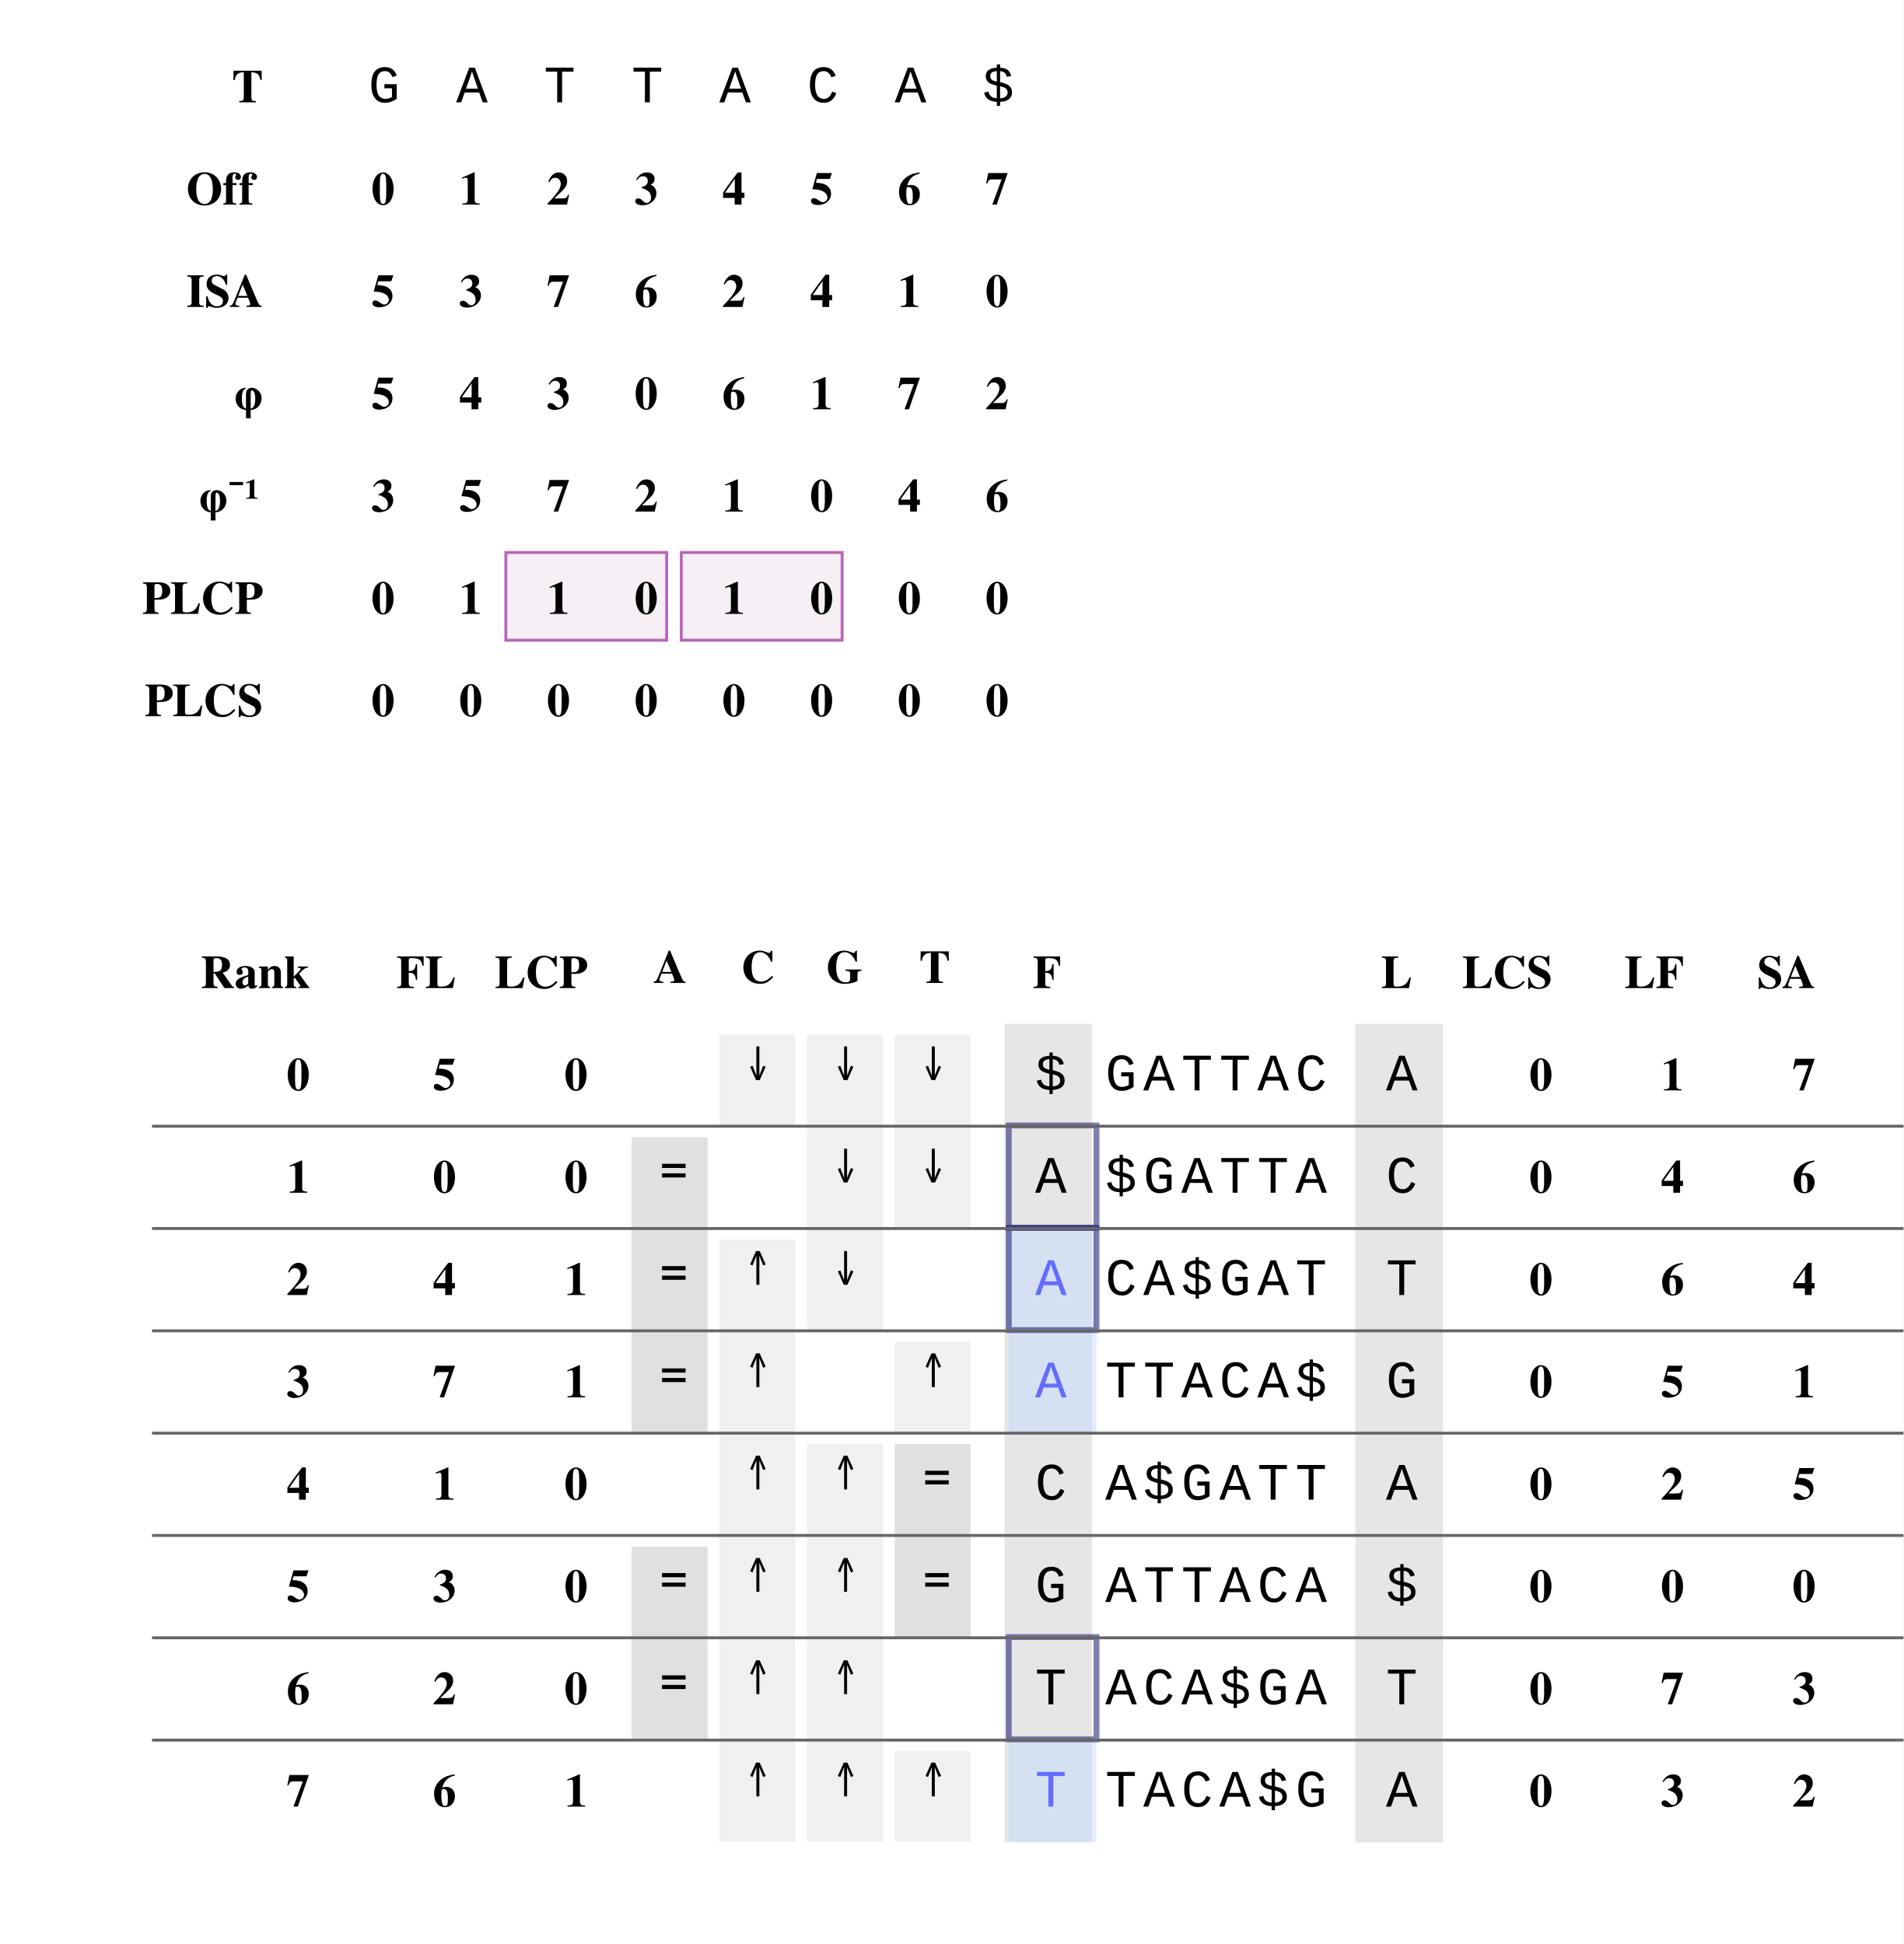
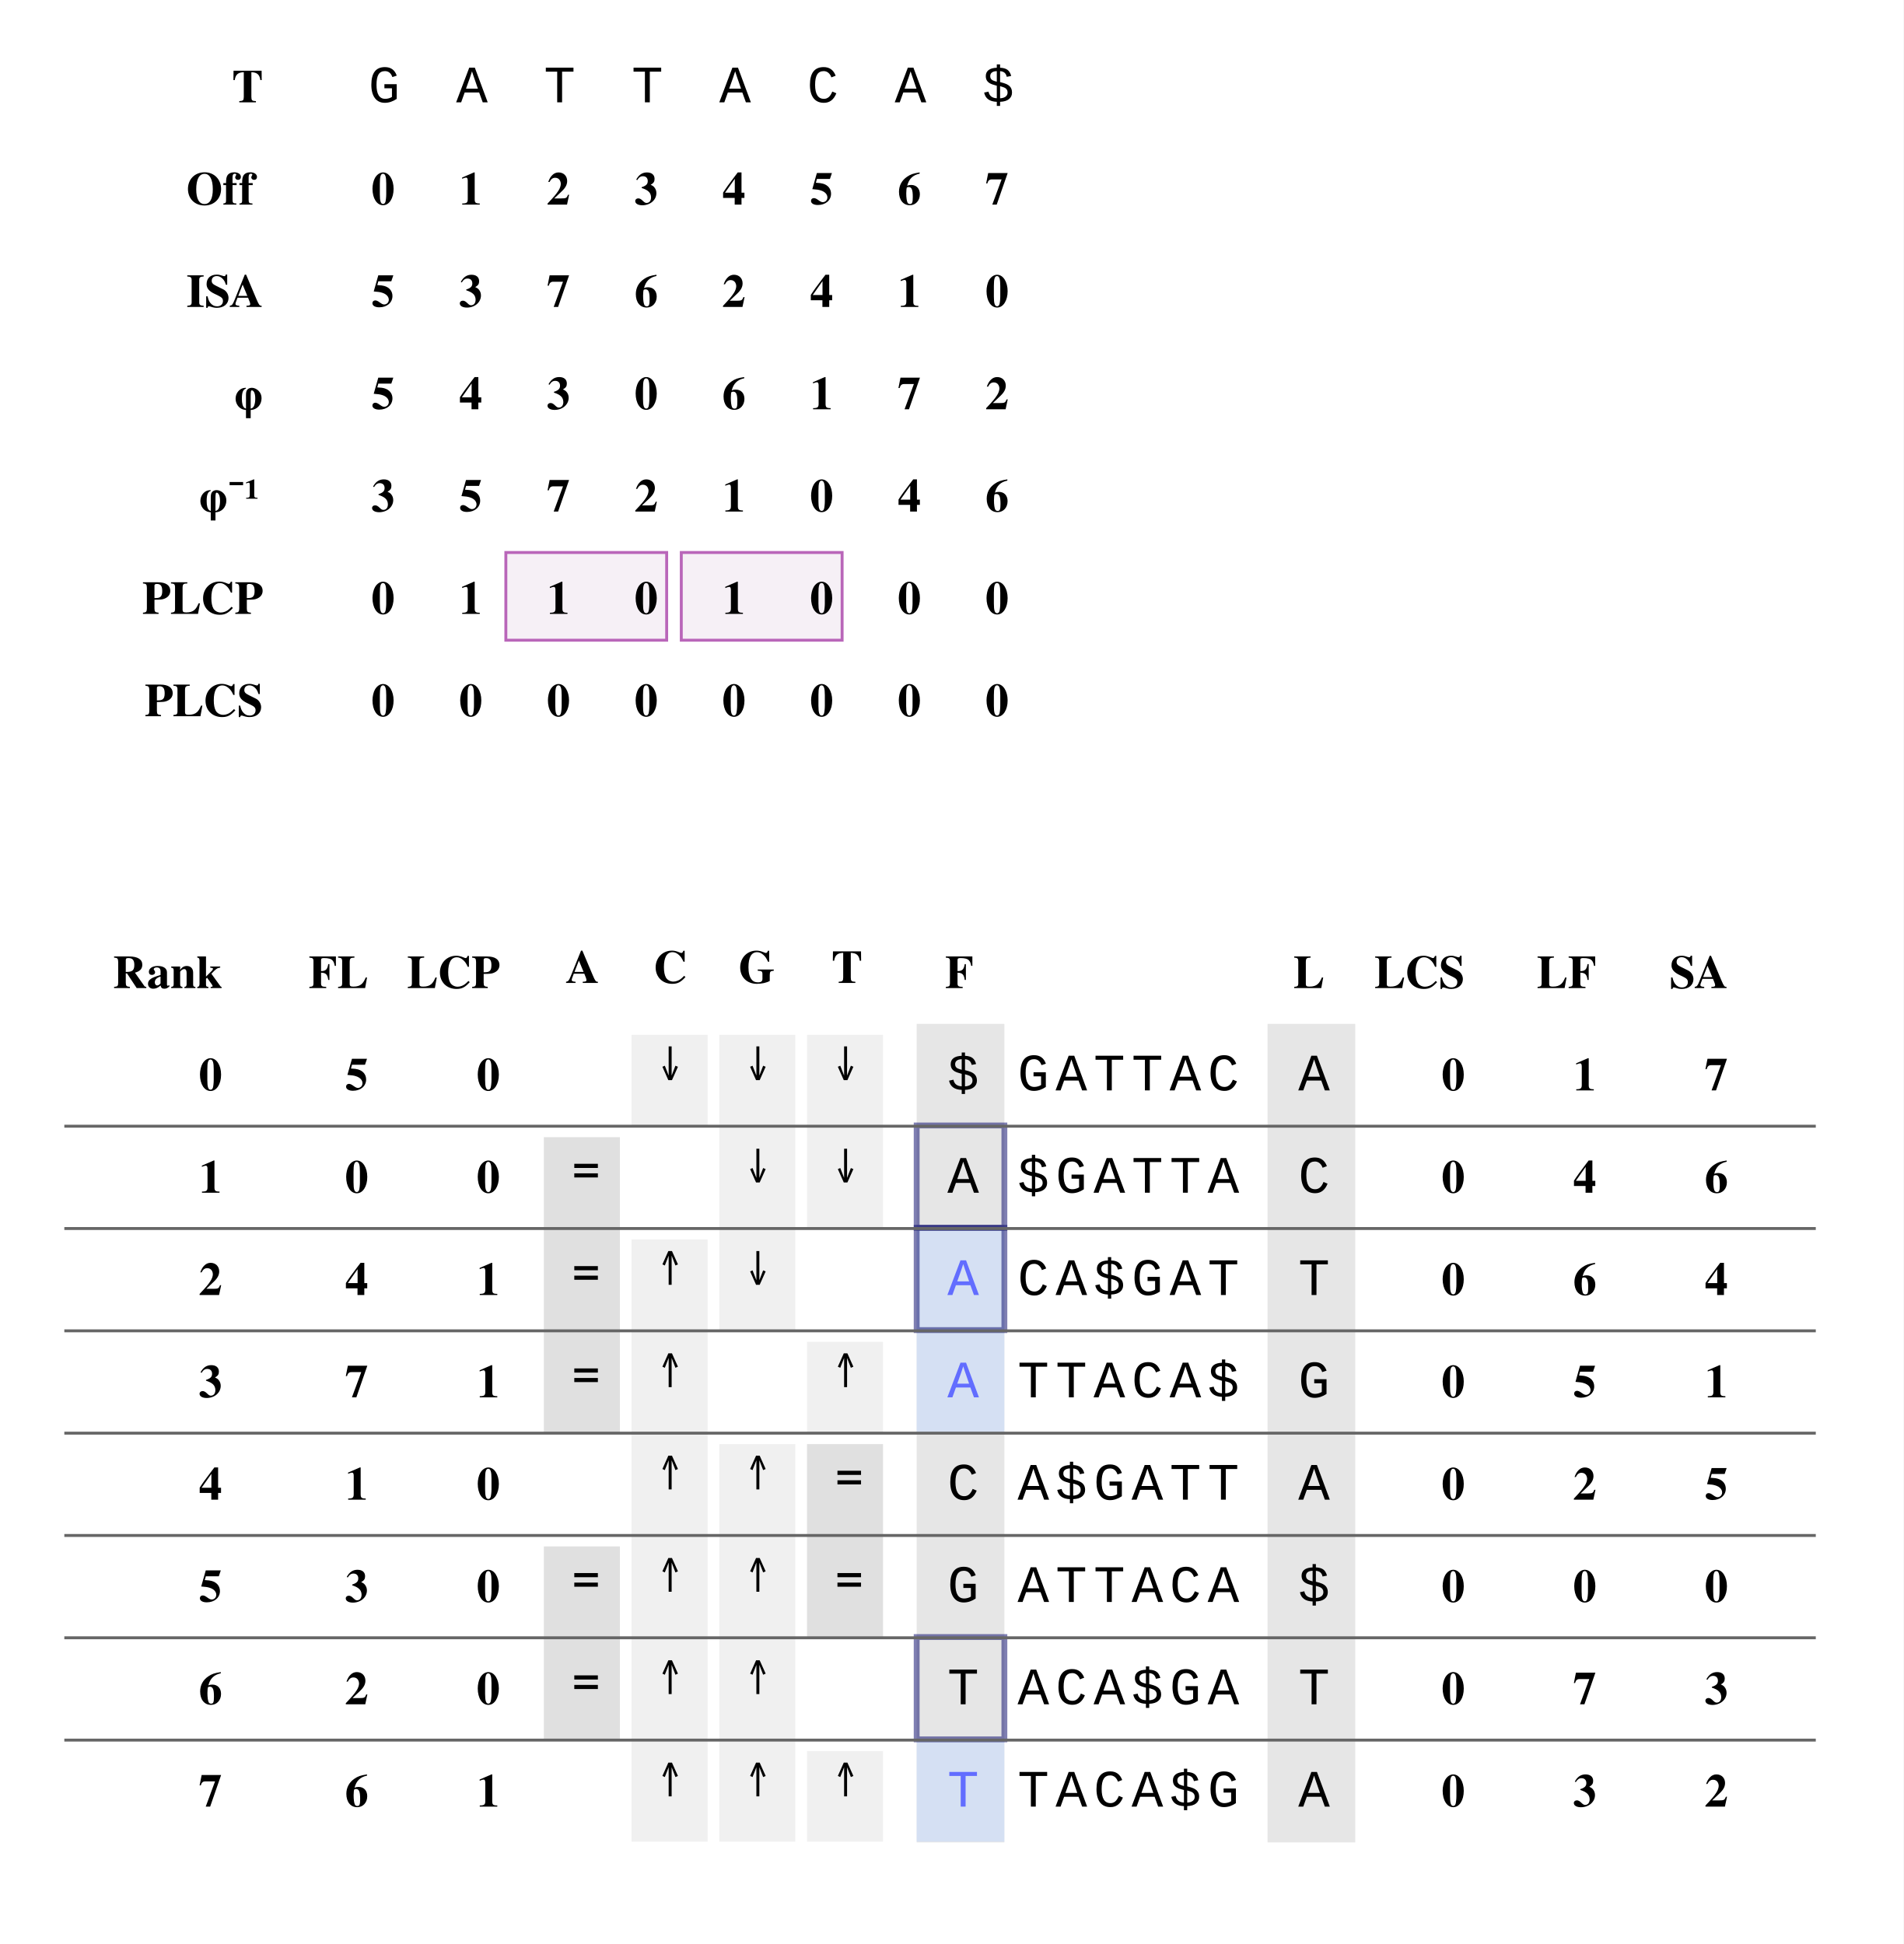
<svg xmlns="http://www.w3.org/2000/svg" width="651.0" height="665">
  <rect width="651.0" height="665" fill="#ffffff" />
  <defs>
    <style>
                .monospace { font-family: 'Courier New', monospace; font-size: 18px; }
                .label { font-family: 'Times', sans-serif; font-size: 16px; font-weight: bold; }
                .f-column { fill: #e6e6e6; stroke: none; }
                .l-column { fill: #e6e6e6; stroke: none; }
                .blue-highlight { fill: #c3d9ff; stroke: none; opacity: 0.5; }
                .blue-outline { fill: none; stroke: #000066; stroke-width: 2; opacity: 0.5; }
                .red-highlight { fill: #ffc3c3; stroke: none; opacity: 0.5; }
                .green-highlight { fill: #c3ffc3; stroke: none; opacity: 0.5; }
                .red-outline { fill: none; stroke: #660000; stroke-width: 2; opacity: 0.5; }
                .plum-highlight { fill: #f0e6f0; stroke: #8b008b; stroke-width: 1; opacity: 0.6; }
                .teal-highlight { fill: #d3f3f9; stroke: #006666; stroke-width: 1; opacity: 0.6; }
                .medgray-highlight { fill: #e0e0e0; stroke: none; }
                .lightgray-highlight { fill: #f0f0f0; stroke: none; }
                .bwt-separator { stroke: #666; stroke-width: 1; fill: none; }
                .arrow { stroke: #333; stroke-width: 2; fill: none; }
                .arrow-label { font-family: 'Courier New', monospace; font-size: 14px; font-weight: bold; }
                </style>
  </defs>
  <g id="T">
    <text x="90" y="35" class="label" text-anchor="end">T</text>
    <text x="126.0" y="35" class="monospace">G</text>
    <text x="156.0" y="35" class="monospace">A</text>
    <text x="186.0" y="35" class="monospace">T</text>
    <text x="216.0" y="35" class="monospace">T</text>
    <text x="246.0" y="35" class="monospace">A</text>
    <text x="276.0" y="35" class="monospace">C</text>
    <text x="306.0" y="35" class="monospace">A</text>
    <text x="336.0" y="35" class="monospace">$</text>
  </g>
  <g id="Offset">
    <text x="87.0" y="70" class="label" text-anchor="end">Off</text>
    <text x="135.0" y="70" class="label" text-anchor="end">0</text>
    <text x="165.0" y="70" class="label" text-anchor="end">1</text>
    <text x="195.0" y="70" class="label" text-anchor="end">2</text>
    <text x="225.0" y="70" class="label" text-anchor="end">3</text>
    <text x="255.0" y="70" class="label" text-anchor="end">4</text>
    <text x="285.0" y="70" class="label" text-anchor="end">5</text>
    <text x="315.0" y="70" class="label" text-anchor="end">6</text>
    <text x="345.0" y="70" class="label" text-anchor="end">7</text>
  </g>
  <g id="ISA">
    <text x="90" y="105" class="label" text-anchor="end">ISA</text>
    <text x="135.0" y="105" class="label" text-anchor="end">5</text>
    <text x="165.0" y="105" class="label" text-anchor="end">3</text>
    <text x="195.0" y="105" class="label" text-anchor="end">7</text>
    <text x="225.0" y="105" class="label" text-anchor="end">6</text>
    <text x="255.0" y="105" class="label" text-anchor="end">2</text>
    <text x="285.0" y="105" class="label" text-anchor="end">4</text>
    <text x="315.0" y="105" class="label" text-anchor="end">1</text>
    <text x="345.0" y="105" class="label" text-anchor="end">0</text>
  </g>
  <g id="Phi">
    <g id="PhiRects">
  </g>
    <g id="PhiVals">
      <text x="90" y="140" class="label" text-anchor="end">φ</text>
      <text x="135.0" y="140" class="label" text-anchor="end">5</text>
      <text x="165.0" y="140" class="label" text-anchor="end">4</text>
      <text x="195.0" y="140" class="label" text-anchor="end">3</text>
      <text x="225.0" y="140" class="label" text-anchor="end">0</text>
      <text x="255.0" y="140" class="label" text-anchor="end">6</text>
      <text x="285.0" y="140" class="label" text-anchor="end">1</text>
      <text x="315.0" y="140" class="label" text-anchor="end">7</text>
      <text x="345.0" y="140" class="label" text-anchor="end">2</text>
    </g>
  </g>
  <g id="PhiInv">
    <g id="PhiInvRects">
  </g>
    <g id="PhiInvVals">
      <text x="88.5" y="175" class="label" text-anchor="end">φ⁻¹</text>
      <text x="135.0" y="175" class="label" text-anchor="end">3</text>
      <text x="165.0" y="175" class="label" text-anchor="end">5</text>
      <text x="195.0" y="175" class="label" text-anchor="end">7</text>
      <text x="225.0" y="175" class="label" text-anchor="end">2</text>
      <text x="255.0" y="175" class="label" text-anchor="end">1</text>
      <text x="285.0" y="175" class="label" text-anchor="end">0</text>
      <text x="315.0" y="175" class="label" text-anchor="end">4</text>
      <text x="345.0" y="175" class="label" text-anchor="end">6</text>
    </g>
  </g>
  <g id="PLCP">
    <g id="PLCPrects">
      <rect x="173.0" y="189.0" width="55" height="30" class="plum-highlight" />
      <rect x="233.0" y="189.0" width="55" height="30" class="plum-highlight" />
    </g>
    <g id="PLCPvals">
      <text x="90" y="210" class="label" text-anchor="end">PLCP</text>
      <text x="135.0" y="210" class="label" text-anchor="end">0</text>
      <text x="165.0" y="210" class="label" text-anchor="end">1</text>
      <text x="195.0" y="210" class="label" text-anchor="end">1</text>
      <text x="225.0" y="210" class="label" text-anchor="end">0</text>
      <text x="255.0" y="210" class="label" text-anchor="end">1</text>
      <text x="285.0" y="210" class="label" text-anchor="end">0</text>
      <text x="315.0" y="210" class="label" text-anchor="end">0</text>
      <text x="345.0" y="210" class="label" text-anchor="end">0</text>
    </g>
  </g>
  <g id="PLCS">
    <g id="PLCSrect">
  </g>
    <g id="PLCSvals">
      <text x="90" y="245" class="label" text-anchor="end">PLCS</text>
      <text x="135.0" y="245" class="label" text-anchor="end">0</text>
      <text x="165.0" y="245" class="label" text-anchor="end">0</text>
      <text x="195.0" y="245" class="label" text-anchor="end">0</text>
      <text x="225.0" y="245" class="label" text-anchor="end">0</text>
      <text x="255.0" y="245" class="label" text-anchor="end">0</text>
      <text x="285.0" y="245" class="label" text-anchor="end">0</text>
      <text x="315.0" y="245" class="label" text-anchor="end">0</text>
      <text x="345.0" y="245" class="label" text-anchor="end">0</text>
    </g>
  </g>
  <g id="SA">
-     <text x="621.0" y="338.0" class="label" text-anchor="end">SA</text>
-     <text x="621.0" y="373.0" class="label" text-anchor="end">7</text>
-     <text x="621.0" y="408.0" class="label" text-anchor="end">6</text>
-     <text x="621.0" y="443.0" class="label" text-anchor="end">4</text>
-     <text x="621.0" y="478.0" class="label" text-anchor="end">1</text>
-     <text x="621.0" y="513.0" class="label" text-anchor="end">5</text>
-     <text x="621.0" y="548.0" class="label" text-anchor="end">0</text>
-     <text x="621.0" y="583.0" class="label" text-anchor="end">3</text>
-     <text x="621.0" y="618.0" class="label" text-anchor="end">2</text>
+     <text x="591.0" y="338.0" class="label" text-anchor="end">SA</text>
+     <text x="591.0" y="373.0" class="label" text-anchor="end">7</text>
+     <text x="591.0" y="408.0" class="label" text-anchor="end">6</text>
+     <text x="591.0" y="443.0" class="label" text-anchor="end">4</text>
+     <text x="591.0" y="478.0" class="label" text-anchor="end">1</text>
+     <text x="591.0" y="513.0" class="label" text-anchor="end">5</text>
+     <text x="591.0" y="548.0" class="label" text-anchor="end">0</text>
+     <text x="591.0" y="583.0" class="label" text-anchor="end">3</text>
+     <text x="591.0" y="618.0" class="label" text-anchor="end">2</text>
  </g>
  <g id="LF">
    <g id="LFrects">
  </g>
    <g id="LF">
-       <text x="576.0" y="338.0" class="label" text-anchor="end">LF</text>
-       <text x="576.0" y="373.0" class="label" text-anchor="end">1</text>
-       <text x="576.0" y="408.0" class="label" text-anchor="end">4</text>
-       <text x="576.0" y="443.0" class="label" text-anchor="end">6</text>
-       <text x="576.0" y="478.0" class="label" text-anchor="end">5</text>
-       <text x="576.0" y="513.0" class="label" text-anchor="end">2</text>
-       <text x="576.0" y="548.0" class="label" text-anchor="end">0</text>
-       <text x="576.0" y="583.0" class="label" text-anchor="end">7</text>
-       <text x="576.0" y="618.0" class="label" text-anchor="end">3</text>
+       <text x="546.0" y="338.0" class="label" text-anchor="end">LF</text>
+       <text x="546.0" y="373.0" class="label" text-anchor="end">1</text>
+       <text x="546.0" y="408.0" class="label" text-anchor="end">4</text>
+       <text x="546.0" y="443.0" class="label" text-anchor="end">6</text>
+       <text x="546.0" y="478.0" class="label" text-anchor="end">5</text>
+       <text x="546.0" y="513.0" class="label" text-anchor="end">2</text>
+       <text x="546.0" y="548.0" class="label" text-anchor="end">0</text>
+       <text x="546.0" y="583.0" class="label" text-anchor="end">7</text>
+       <text x="546.0" y="618.0" class="label" text-anchor="end">3</text>
    </g>
  </g>
  <g id="LCS">
    <g id="LCSvals">
-       <text x="531.0" y="338.0" class="label" text-anchor="end">LCS</text>
-       <text x="531.0" y="373.0" class="label" text-anchor="end">0</text>
-       <text x="531.0" y="408.0" class="label" text-anchor="end">0</text>
-       <text x="531.0" y="443.0" class="label" text-anchor="end">0</text>
-       <text x="531.0" y="478.0" class="label" text-anchor="end">0</text>
-       <text x="531.0" y="513.0" class="label" text-anchor="end">0</text>
-       <text x="531.0" y="548.0" class="label" text-anchor="end">0</text>
-       <text x="531.0" y="583.0" class="label" text-anchor="end">0</text>
-       <text x="531.0" y="618.0" class="label" text-anchor="end">0</text>
+       <text x="501.0" y="338.0" class="label" text-anchor="end">LCS</text>
+       <text x="501.0" y="373.0" class="label" text-anchor="end">0</text>
+       <text x="501.0" y="408.0" class="label" text-anchor="end">0</text>
+       <text x="501.0" y="443.0" class="label" text-anchor="end">0</text>
+       <text x="501.0" y="478.0" class="label" text-anchor="end">0</text>
+       <text x="501.0" y="513.0" class="label" text-anchor="end">0</text>
+       <text x="501.0" y="548.0" class="label" text-anchor="end">0</text>
+       <text x="501.0" y="583.0" class="label" text-anchor="end">0</text>
+       <text x="501.0" y="618.0" class="label" text-anchor="end">0</text>
    </g>
  </g>
  <g id="L">
-     <rect x="463.5" y="350.25" width="30" height="280" class="l-column" />
-     <text x="483.0" y="338.0" class="label" text-anchor="end">L</text>
-     <text x="474.0" y="373.0" class="monospace" fill="black">A</text>
-     <text x="474.0" y="408.0" class="monospace" fill="black">C</text>
-     <text x="474.0" y="443.0" class="monospace" fill="black">T</text>
-     <text x="474.0" y="478.0" class="monospace" fill="black">G</text>
-     <text x="474.0" y="513.0" class="monospace" fill="black">A</text>
-     <text x="474.0" y="548.0" class="monospace" fill="black">$</text>
-     <text x="474.0" y="583.0" class="monospace" fill="black">T</text>
-     <text x="474.0" y="618.0" class="monospace" fill="black">A</text>
+     <rect x="433.5" y="350.25" width="30" height="280" class="l-column" />
+     <text x="453.0" y="338.0" class="label" text-anchor="end">L</text>
+     <text x="444.0" y="373.0" class="monospace" fill="black">A</text>
+     <text x="444.0" y="408.0" class="monospace" fill="black">C</text>
+     <text x="444.0" y="443.0" class="monospace" fill="black">T</text>
+     <text x="444.0" y="478.0" class="monospace" fill="black">G</text>
+     <text x="444.0" y="513.0" class="monospace" fill="black">A</text>
+     <text x="444.0" y="548.0" class="monospace" fill="black">$</text>
+     <text x="444.0" y="583.0" class="monospace" fill="black">T</text>
+     <text x="444.0" y="618.0" class="monospace" fill="black">A</text>
  </g>
  <g id="BWM">
    <g id="BWMCol0">
-       <text x="348.0" y="373.0" class="monospace" fill="black">$</text>
-       <text x="348.0" y="408.0" class="monospace" fill="black">A</text>
-       <text x="348.0" y="443.0" class="monospace" fill="blue">A</text>
-       <text x="348.0" y="478.0" class="monospace" fill="blue">A</text>
-       <text x="348.0" y="513.0" class="monospace" fill="black">C</text>
-       <text x="348.0" y="548.0" class="monospace" fill="black">G</text>
-       <text x="348.0" y="583.0" class="monospace" fill="black">T</text>
-       <text x="348.0" y="618.0" class="monospace" fill="blue">T</text>
+       <text x="318.0" y="373.0" class="monospace" fill="black">$</text>
+       <text x="318.0" y="408.0" class="monospace" fill="black">A</text>
+       <text x="318.0" y="443.0" class="monospace" fill="blue">A</text>
+       <text x="318.0" y="478.0" class="monospace" fill="blue">A</text>
+       <text x="318.0" y="513.0" class="monospace" fill="black">C</text>
+       <text x="318.0" y="548.0" class="monospace" fill="black">G</text>
+       <text x="318.0" y="583.0" class="monospace" fill="black">T</text>
+       <text x="318.0" y="618.0" class="monospace" fill="blue">T</text>
    </g>
    <g id="BWMCol1">
-       <text x="378.0" y="373.0" class="monospace" fill="black">G</text>
-       <text x="378.0" y="408.0" class="monospace" fill="black">$</text>
-       <text x="378.0" y="443.0" class="monospace" fill="black">C</text>
-       <text x="378.0" y="478.0" class="monospace" fill="black">T</text>
-       <text x="378.0" y="513.0" class="monospace" fill="black">A</text>
-       <text x="378.0" y="548.0" class="monospace" fill="black">A</text>
-       <text x="378.0" y="583.0" class="monospace" fill="black">A</text>
-       <text x="378.0" y="618.0" class="monospace" fill="black">T</text>
+       <text x="348.0" y="373.0" class="monospace" fill="black">G</text>
+       <text x="348.0" y="408.0" class="monospace" fill="black">$</text>
+       <text x="348.0" y="443.0" class="monospace" fill="black">C</text>
+       <text x="348.0" y="478.0" class="monospace" fill="black">T</text>
+       <text x="348.0" y="513.0" class="monospace" fill="black">A</text>
+       <text x="348.0" y="548.0" class="monospace" fill="black">A</text>
+       <text x="348.0" y="583.0" class="monospace" fill="black">A</text>
+       <text x="348.0" y="618.0" class="monospace" fill="black">T</text>
    </g>
    <g id="BWMCol2">
-       <text x="391.0" y="373.0" class="monospace" fill="black">A</text>
-       <text x="391.0" y="408.0" class="monospace" fill="black">G</text>
-       <text x="391.0" y="443.0" class="monospace" fill="black">A</text>
-       <text x="391.0" y="478.0" class="monospace" fill="black">T</text>
-       <text x="391.0" y="513.0" class="monospace" fill="black">$</text>
-       <text x="391.0" y="548.0" class="monospace" fill="black">T</text>
-       <text x="391.0" y="583.0" class="monospace" fill="black">C</text>
-       <text x="391.0" y="618.0" class="monospace" fill="black">A</text>
+       <text x="361.0" y="373.0" class="monospace" fill="black">A</text>
+       <text x="361.0" y="408.0" class="monospace" fill="black">G</text>
+       <text x="361.0" y="443.0" class="monospace" fill="black">A</text>
+       <text x="361.0" y="478.0" class="monospace" fill="black">T</text>
+       <text x="361.0" y="513.0" class="monospace" fill="black">$</text>
+       <text x="361.0" y="548.0" class="monospace" fill="black">T</text>
+       <text x="361.0" y="583.0" class="monospace" fill="black">C</text>
+       <text x="361.0" y="618.0" class="monospace" fill="black">A</text>
    </g>
    <g id="BWMCol3">
-       <text x="404.0" y="373.0" class="monospace" fill="black">T</text>
-       <text x="404.0" y="408.0" class="monospace" fill="black">A</text>
-       <text x="404.0" y="443.0" class="monospace" fill="black">$</text>
-       <text x="404.0" y="478.0" class="monospace" fill="black">A</text>
-       <text x="404.0" y="513.0" class="monospace" fill="black">G</text>
-       <text x="404.0" y="548.0" class="monospace" fill="black">T</text>
-       <text x="404.0" y="583.0" class="monospace" fill="black">A</text>
-       <text x="404.0" y="618.0" class="monospace" fill="black">C</text>
+       <text x="374.0" y="373.0" class="monospace" fill="black">T</text>
+       <text x="374.0" y="408.0" class="monospace" fill="black">A</text>
+       <text x="374.0" y="443.0" class="monospace" fill="black">$</text>
+       <text x="374.0" y="478.0" class="monospace" fill="black">A</text>
+       <text x="374.0" y="513.0" class="monospace" fill="black">G</text>
+       <text x="374.0" y="548.0" class="monospace" fill="black">T</text>
+       <text x="374.0" y="583.0" class="monospace" fill="black">A</text>
+       <text x="374.0" y="618.0" class="monospace" fill="black">C</text>
    </g>
    <g id="BWMCol4">
-       <text x="417.0" y="373.0" class="monospace" fill="black">T</text>
-       <text x="417.0" y="408.0" class="monospace" fill="black">T</text>
-       <text x="417.0" y="443.0" class="monospace" fill="black">G</text>
-       <text x="417.0" y="478.0" class="monospace" fill="black">C</text>
-       <text x="417.0" y="513.0" class="monospace" fill="black">A</text>
-       <text x="417.0" y="548.0" class="monospace" fill="black">A</text>
-       <text x="417.0" y="583.0" class="monospace" fill="black">$</text>
-       <text x="417.0" y="618.0" class="monospace" fill="black">A</text>
+       <text x="387.0" y="373.0" class="monospace" fill="black">T</text>
+       <text x="387.0" y="408.0" class="monospace" fill="black">T</text>
+       <text x="387.0" y="443.0" class="monospace" fill="black">G</text>
+       <text x="387.0" y="478.0" class="monospace" fill="black">C</text>
+       <text x="387.0" y="513.0" class="monospace" fill="black">A</text>
+       <text x="387.0" y="548.0" class="monospace" fill="black">A</text>
+       <text x="387.0" y="583.0" class="monospace" fill="black">$</text>
+       <text x="387.0" y="618.0" class="monospace" fill="black">A</text>
    </g>
    <g id="BWMCol5">
-       <text x="430.0" y="373.0" class="monospace" fill="black">A</text>
-       <text x="430.0" y="408.0" class="monospace" fill="black">T</text>
-       <text x="430.0" y="443.0" class="monospace" fill="black">A</text>
-       <text x="430.0" y="478.0" class="monospace" fill="black">A</text>
-       <text x="430.0" y="513.0" class="monospace" fill="black">T</text>
-       <text x="430.0" y="548.0" class="monospace" fill="black">C</text>
-       <text x="430.0" y="583.0" class="monospace" fill="black">G</text>
-       <text x="430.0" y="618.0" class="monospace" fill="black">$</text>
+       <text x="400.0" y="373.0" class="monospace" fill="black">A</text>
+       <text x="400.0" y="408.0" class="monospace" fill="black">T</text>
+       <text x="400.0" y="443.0" class="monospace" fill="black">A</text>
+       <text x="400.0" y="478.0" class="monospace" fill="black">A</text>
+       <text x="400.0" y="513.0" class="monospace" fill="black">T</text>
+       <text x="400.0" y="548.0" class="monospace" fill="black">C</text>
+       <text x="400.0" y="583.0" class="monospace" fill="black">G</text>
+       <text x="400.0" y="618.0" class="monospace" fill="black">$</text>
    </g>
    <g id="BWMCol6">
-       <text x="443.0" y="373.0" class="monospace" fill="black">C</text>
-       <text x="443.0" y="408.0" class="monospace" fill="black">A</text>
-       <text x="443.0" y="443.0" class="monospace" fill="black">T</text>
-       <text x="443.0" y="478.0" class="monospace" fill="black">$</text>
-       <text x="443.0" y="513.0" class="monospace" fill="black">T</text>
-       <text x="443.0" y="548.0" class="monospace" fill="black">A</text>
-       <text x="443.0" y="583.0" class="monospace" fill="black">A</text>
-       <text x="443.0" y="618.0" class="monospace" fill="black">G</text>
+       <text x="413.0" y="373.0" class="monospace" fill="black">C</text>
+       <text x="413.0" y="408.0" class="monospace" fill="black">A</text>
+       <text x="413.0" y="443.0" class="monospace" fill="black">T</text>
+       <text x="413.0" y="478.0" class="monospace" fill="black">$</text>
+       <text x="413.0" y="513.0" class="monospace" fill="black">T</text>
+       <text x="413.0" y="548.0" class="monospace" fill="black">A</text>
+       <text x="413.0" y="583.0" class="monospace" fill="black">A</text>
+       <text x="413.0" y="618.0" class="monospace" fill="black">G</text>
    </g>
  </g>
  <g id="LCSrects">
    <g id="LCSrect1">
  </g>
    <g id="LCSrect2">
  </g>
  </g>
  <g id="F">
-     <rect x="343.5" y="350.25" width="30" height="280" class="f-column" />
-     <text x="363.0" y="338.0" class="label" text-anchor="end">F</text>
-     <text x="354.0" y="373.0" class="monospace" fill="black">$</text>
-     <text x="354.0" y="408.0" class="monospace" fill="black">A</text>
-     <text x="354.0" y="443.0" class="monospace" fill="blue">A</text>
-     <text x="354.0" y="478.0" class="monospace" fill="blue">A</text>
-     <text x="354.0" y="513.0" class="monospace" fill="black">C</text>
-     <text x="354.0" y="548.0" class="monospace" fill="black">G</text>
-     <text x="354.0" y="583.0" class="monospace" fill="black">T</text>
-     <text x="354.0" y="618.0" class="monospace" fill="blue">T</text>
+     <rect x="313.5" y="350.25" width="30" height="280" class="f-column" />
+     <text x="333.0" y="338.0" class="label" text-anchor="end">F</text>
+     <text x="324.0" y="373.0" class="monospace" fill="black">$</text>
+     <text x="324.0" y="408.0" class="monospace" fill="black">A</text>
+     <text x="324.0" y="443.0" class="monospace" fill="blue">A</text>
+     <text x="324.0" y="478.0" class="monospace" fill="blue">A</text>
+     <text x="324.0" y="513.0" class="monospace" fill="black">C</text>
+     <text x="324.0" y="548.0" class="monospace" fill="black">G</text>
+     <text x="324.0" y="583.0" class="monospace" fill="black">T</text>
+     <text x="324.0" y="618.0" class="monospace" fill="blue">T</text>
  </g>
  <g id="LCP">
    <g id="LCPvals">
-       <text x="201.0" y="338.0" class="label" text-anchor="end">LCP</text>
-       <text x="201.0" y="373.0" class="label" text-anchor="end">0</text>
-       <text x="201.0" y="408.0" class="label" text-anchor="end">0</text>
-       <text x="201.0" y="443.0" class="label" text-anchor="end">1</text>
-       <text x="201.0" y="478.0" class="label" text-anchor="end">1</text>
-       <text x="201.0" y="513.0" class="label" text-anchor="end">0</text>
-       <text x="201.0" y="548.0" class="label" text-anchor="end">0</text>
-       <text x="201.0" y="583.0" class="label" text-anchor="end">0</text>
-       <text x="201.0" y="618.0" class="label" text-anchor="end">1</text>
+       <text x="171.0" y="338.0" class="label" text-anchor="end">LCP</text>
+       <text x="171.0" y="373.0" class="label" text-anchor="end">0</text>
+       <text x="171.0" y="408.0" class="label" text-anchor="end">0</text>
+       <text x="171.0" y="443.0" class="label" text-anchor="end">1</text>
+       <text x="171.0" y="478.0" class="label" text-anchor="end">1</text>
+       <text x="171.0" y="513.0" class="label" text-anchor="end">0</text>
+       <text x="171.0" y="548.0" class="label" text-anchor="end">0</text>
+       <text x="171.0" y="583.0" class="label" text-anchor="end">0</text>
+       <text x="171.0" y="618.0" class="label" text-anchor="end">1</text>
    </g>
  </g>
  <g id="LCPrects">
    <g id="LCPrect1">
-       <rect x="345.0" y="420" width="30" height="35" class="blue-highlight" />
-       <rect x="345.0" y="455" width="30" height="35" class="blue-highlight" />
-       <rect x="345.0" y="595" width="30" height="35" class="blue-highlight" />
+       <rect x="313.5" y="420" width="30" height="35" class="blue-highlight" />
+       <rect x="313.5" y="455" width="30" height="35" class="blue-highlight" />
+       <rect x="313.5" y="595" width="30" height="35" class="blue-highlight" />
    </g>
    <g id="LCPrect2">
-       <rect x="345.0" y="385" width="30" height="35" class="blue-outline" />
-       <rect x="345.0" y="420" width="30" height="35" class="blue-outline" />
-       <rect x="345.0" y="560" width="30" height="35" class="blue-outline" />
+       <rect x="313.5" y="385" width="30" height="35" class="blue-outline" />
+       <rect x="313.5" y="420" width="30" height="35" class="blue-outline" />
+       <rect x="313.5" y="560" width="30" height="35" class="blue-outline" />
    </g>
  </g>
  <g id="FL">
    <g id="FLrects">
  </g>
    <g id="FLvals">
-       <text x="156.0" y="338.0" class="label" text-anchor="end">FL</text>
-       <text x="156.0" y="373.0" class="label" text-anchor="end">5</text>
-       <text x="156.0" y="408.0" class="label" text-anchor="end">0</text>
-       <text x="156.0" y="443.0" class="label" text-anchor="end">4</text>
-       <text x="156.0" y="478.0" class="label" text-anchor="end">7</text>
-       <text x="156.0" y="513.0" class="label" text-anchor="end">1</text>
-       <text x="156.0" y="548.0" class="label" text-anchor="end">3</text>
-       <text x="156.0" y="583.0" class="label" text-anchor="end">2</text>
-       <text x="156.0" y="618.0" class="label" text-anchor="end">6</text>
+       <text x="126.0" y="338.0" class="label" text-anchor="end">FL</text>
+       <text x="126.0" y="373.0" class="label" text-anchor="end">5</text>
+       <text x="126.0" y="408.0" class="label" text-anchor="end">0</text>
+       <text x="126.0" y="443.0" class="label" text-anchor="end">4</text>
+       <text x="126.0" y="478.0" class="label" text-anchor="end">7</text>
+       <text x="126.0" y="513.0" class="label" text-anchor="end">1</text>
+       <text x="126.0" y="548.0" class="label" text-anchor="end">3</text>
+       <text x="126.0" y="583.0" class="label" text-anchor="end">2</text>
+       <text x="126.0" y="618.0" class="label" text-anchor="end">6</text>
    </g>
  </g>
  <g id="Rank">
-     <text x="106.0" y="338.0" class="label" text-anchor="end">Rank</text>
-     <text x="106.0" y="373.0" class="label" text-anchor="end">0</text>
-     <text x="106.0" y="408.0" class="label" text-anchor="end">1</text>
-     <text x="106.0" y="443.0" class="label" text-anchor="end">2</text>
-     <text x="106.0" y="478.0" class="label" text-anchor="end">3</text>
-     <text x="106.0" y="513.0" class="label" text-anchor="end">4</text>
-     <text x="106.0" y="548.0" class="label" text-anchor="end">5</text>
-     <text x="106.0" y="583.0" class="label" text-anchor="end">6</text>
-     <text x="106.0" y="618.0" class="label" text-anchor="end">7</text>
+     <text x="76.0" y="338.0" class="label" text-anchor="end">Rank</text>
+     <text x="76.0" y="373.0" class="label" text-anchor="end">0</text>
+     <text x="76.0" y="408.0" class="label" text-anchor="end">1</text>
+     <text x="76.0" y="443.0" class="label" text-anchor="end">2</text>
+     <text x="76.0" y="478.0" class="label" text-anchor="end">3</text>
+     <text x="76.0" y="513.0" class="label" text-anchor="end">4</text>
+     <text x="76.0" y="548.0" class="label" text-anchor="end">5</text>
+     <text x="76.0" y="583.0" class="label" text-anchor="end">6</text>
+     <text x="76.0" y="618.0" class="label" text-anchor="end">7</text>
  </g>
  <g id="Thresholds">
-     <text x="235.0" y="336.25" class="label" text-anchor="end">A</text>
-     <rect x="216.0" y="389.0" width="26" height="101" class="medgray-highlight" />
-     <rect x="216.0" y="529.0" width="26" height="66" class="medgray-highlight" />
-     <text x="235.0" y="369.5" class="label" text-anchor="end"> </text>
-     <text x="235.0" y="404.5" class="label" text-anchor="end">=</text>
-     <text x="235.0" y="439.5" class="label" text-anchor="end">=</text>
-     <text x="235.0" y="474.5" class="label" text-anchor="end">=</text>
-     <text x="235.0" y="509.5" class="label" text-anchor="end"> </text>
-     <text x="235.0" y="544.5" class="label" text-anchor="end">=</text>
-     <text x="235.0" y="579.5" class="label" text-anchor="end">=</text>
-     <text x="235.0" y="614.5" class="label" text-anchor="end"> </text>
-     <text x="265.0" y="336.25" class="label" text-anchor="end">C</text>
-     <rect x="246.0" y="354.0" width="26" height="31" class="lightgray-highlight" />
-     <rect x="246.0" y="424.0" width="26" height="206" class="lightgray-highlight" />
+     <text x="205.0" y="336.25" class="label" text-anchor="end">A</text>
+     <rect x="186.0" y="389.0" width="26" height="101" class="medgray-highlight" />
+     <rect x="186.0" y="529.0" width="26" height="66" class="medgray-highlight" />
+     <text x="205.0" y="369.5" class="label" text-anchor="end"> </text>
+     <text x="205.0" y="404.5" class="label" text-anchor="end">=</text>
+     <text x="205.0" y="439.5" class="label" text-anchor="end">=</text>
+     <text x="205.0" y="474.5" class="label" text-anchor="end">=</text>
+     <text x="205.0" y="509.5" class="label" text-anchor="end"> </text>
+     <text x="205.0" y="544.5" class="label" text-anchor="end">=</text>
+     <text x="205.0" y="579.5" class="label" text-anchor="end">=</text>
+     <text x="205.0" y="614.5" class="label" text-anchor="end"> </text>
+     <text x="235.0" y="336.25" class="label" text-anchor="end">C</text>
+     <rect x="216.0" y="354.0" width="26" height="31" class="lightgray-highlight" />
+     <rect x="216.0" y="424.0" width="26" height="206" class="lightgray-highlight" />
+     <text x="235.0" y="369.5" class="label" text-anchor="end">↓</text>
+     <text x="235.0" y="404.5" class="label" text-anchor="end"> </text>
+     <text x="235.0" y="439.5" class="label" text-anchor="end">↑</text>
+     <text x="235.0" y="474.5" class="label" text-anchor="end">↑</text>
+     <text x="235.0" y="509.5" class="label" text-anchor="end">↑</text>
+     <text x="235.0" y="544.5" class="label" text-anchor="end">↑</text>
+     <text x="235.0" y="579.5" class="label" text-anchor="end">↑</text>
+     <text x="235.0" y="614.5" class="label" text-anchor="end">↑</text>
+     <text x="265.0" y="336.25" class="label" text-anchor="end">G</text>
+     <rect x="246.0" y="354.0" width="26" height="101" class="lightgray-highlight" />
+     <rect x="246.0" y="494.0" width="26" height="136" class="lightgray-highlight" />
    <text x="265.0" y="369.5" class="label" text-anchor="end">↓</text>
-     <text x="265.0" y="404.5" class="label" text-anchor="end"> </text>
-     <text x="265.0" y="439.5" class="label" text-anchor="end">↑</text>
-     <text x="265.0" y="474.5" class="label" text-anchor="end">↑</text>
+     <text x="265.0" y="404.5" class="label" text-anchor="end">↓</text>
+     <text x="265.0" y="439.5" class="label" text-anchor="end">↓</text>
+     <text x="265.0" y="474.5" class="label" text-anchor="end"> </text>
    <text x="265.0" y="509.5" class="label" text-anchor="end">↑</text>
    <text x="265.0" y="544.5" class="label" text-anchor="end">↑</text>
    <text x="265.0" y="579.5" class="label" text-anchor="end">↑</text>
    <text x="265.0" y="614.5" class="label" text-anchor="end">↑</text>
-     <text x="295.0" y="336.25" class="label" text-anchor="end">G</text>
-     <rect x="276.0" y="354.0" width="26" height="101" class="lightgray-highlight" />
-     <rect x="276.0" y="494.0" width="26" height="136" class="lightgray-highlight" />
+     <text x="295.0" y="336.25" class="label" text-anchor="end">T</text>
+     <rect x="276.0" y="354.0" width="26" height="66" class="lightgray-highlight" />
+     <rect x="276.0" y="459.0" width="26" height="31" class="lightgray-highlight" />
+     <rect x="276.0" y="494.0" width="26" height="66" class="medgray-highlight" />
+     <rect x="276.0" y="599.0" width="26" height="31" class="lightgray-highlight" />
    <text x="295.0" y="369.5" class="label" text-anchor="end">↓</text>
    <text x="295.0" y="404.5" class="label" text-anchor="end">↓</text>
-     <text x="295.0" y="439.5" class="label" text-anchor="end">↓</text>
-     <text x="295.0" y="474.5" class="label" text-anchor="end"> </text>
-     <text x="295.0" y="509.5" class="label" text-anchor="end">↑</text>
-     <text x="295.0" y="544.5" class="label" text-anchor="end">↑</text>
-     <text x="295.0" y="579.5" class="label" text-anchor="end">↑</text>
+     <text x="295.0" y="439.5" class="label" text-anchor="end"> </text>
+     <text x="295.0" y="474.5" class="label" text-anchor="end">↑</text>
+     <text x="295.0" y="509.5" class="label" text-anchor="end">=</text>
+     <text x="295.0" y="544.5" class="label" text-anchor="end">=</text>
+     <text x="295.0" y="579.5" class="label" text-anchor="end"> </text>
    <text x="295.0" y="614.5" class="label" text-anchor="end">↑</text>
-     <text x="325.0" y="336.25" class="label" text-anchor="end">T</text>
-     <rect x="306.0" y="354.0" width="26" height="66" class="lightgray-highlight" />
-     <rect x="306.0" y="459.0" width="26" height="31" class="lightgray-highlight" />
-     <rect x="306.0" y="494.0" width="26" height="66" class="medgray-highlight" />
-     <rect x="306.0" y="599.0" width="26" height="31" class="lightgray-highlight" />
-     <text x="325.0" y="369.5" class="label" text-anchor="end">↓</text>
-     <text x="325.0" y="404.5" class="label" text-anchor="end">↓</text>
-     <text x="325.0" y="439.5" class="label" text-anchor="end"> </text>
-     <text x="325.0" y="474.5" class="label" text-anchor="end">↑</text>
-     <text x="325.0" y="509.5" class="label" text-anchor="end">=</text>
-     <text x="325.0" y="544.5" class="label" text-anchor="end">=</text>
-     <text x="325.0" y="579.5" class="label" text-anchor="end"> </text>
-     <text x="325.0" y="614.5" class="label" text-anchor="end">↑</text>
  </g>
  <g id="RunLines">
-     <line x1="52.0" y1="385.25" x2="651.0" y2="385.25" class="bwt-separator" />
-     <line x1="52.0" y1="420.25" x2="651.0" y2="420.25" class="bwt-separator" />
-     <line x1="52.0" y1="455.25" x2="651.0" y2="455.25" class="bwt-separator" />
-     <line x1="52.0" y1="490.25" x2="651.0" y2="490.25" class="bwt-separator" />
-     <line x1="52.0" y1="525.25" x2="651.0" y2="525.25" class="bwt-separator" />
-     <line x1="52.0" y1="560.25" x2="651.0" y2="560.25" class="bwt-separator" />
-     <line x1="52.0" y1="595.25" x2="651.0" y2="595.25" class="bwt-separator" />
+     <line x1="22.0" y1="385.25" x2="621.0" y2="385.25" class="bwt-separator" />
+     <line x1="22.0" y1="420.25" x2="621.0" y2="420.25" class="bwt-separator" />
+     <line x1="22.0" y1="455.25" x2="621.0" y2="455.25" class="bwt-separator" />
+     <line x1="22.0" y1="490.25" x2="621.0" y2="490.25" class="bwt-separator" />
+     <line x1="22.0" y1="525.25" x2="621.0" y2="525.25" class="bwt-separator" />
+     <line x1="22.0" y1="560.25" x2="621.0" y2="560.25" class="bwt-separator" />
+     <line x1="22.0" y1="595.25" x2="621.0" y2="595.25" class="bwt-separator" />
  </g>
  <g id="MUMs">
  </g>
</svg>
